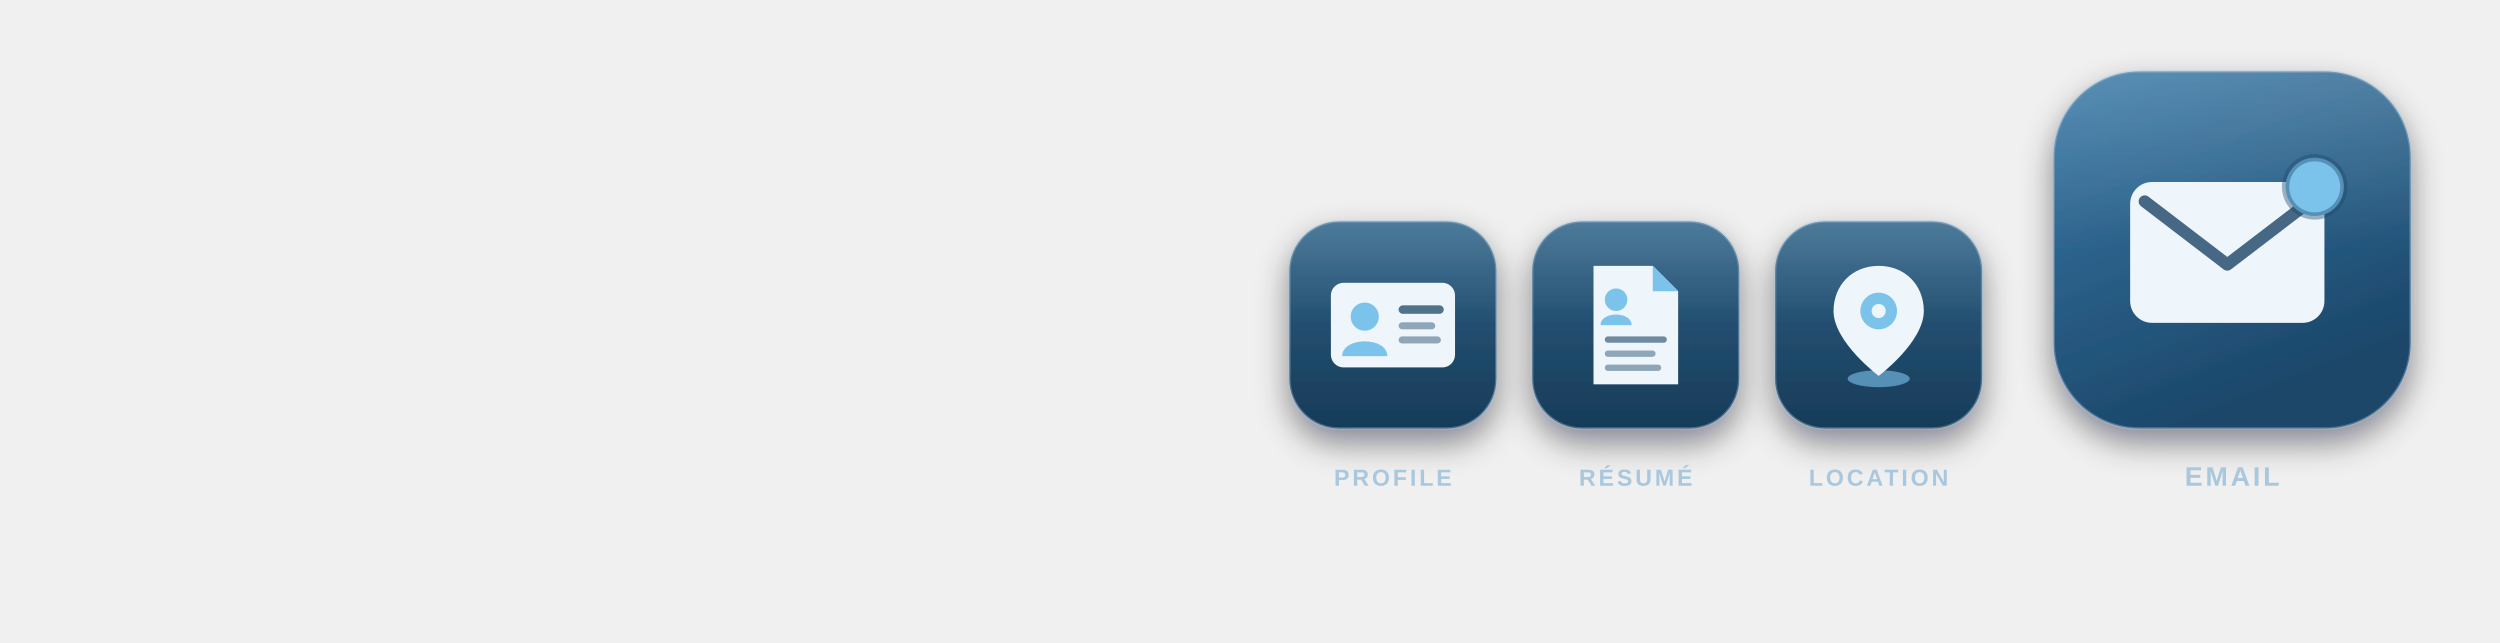
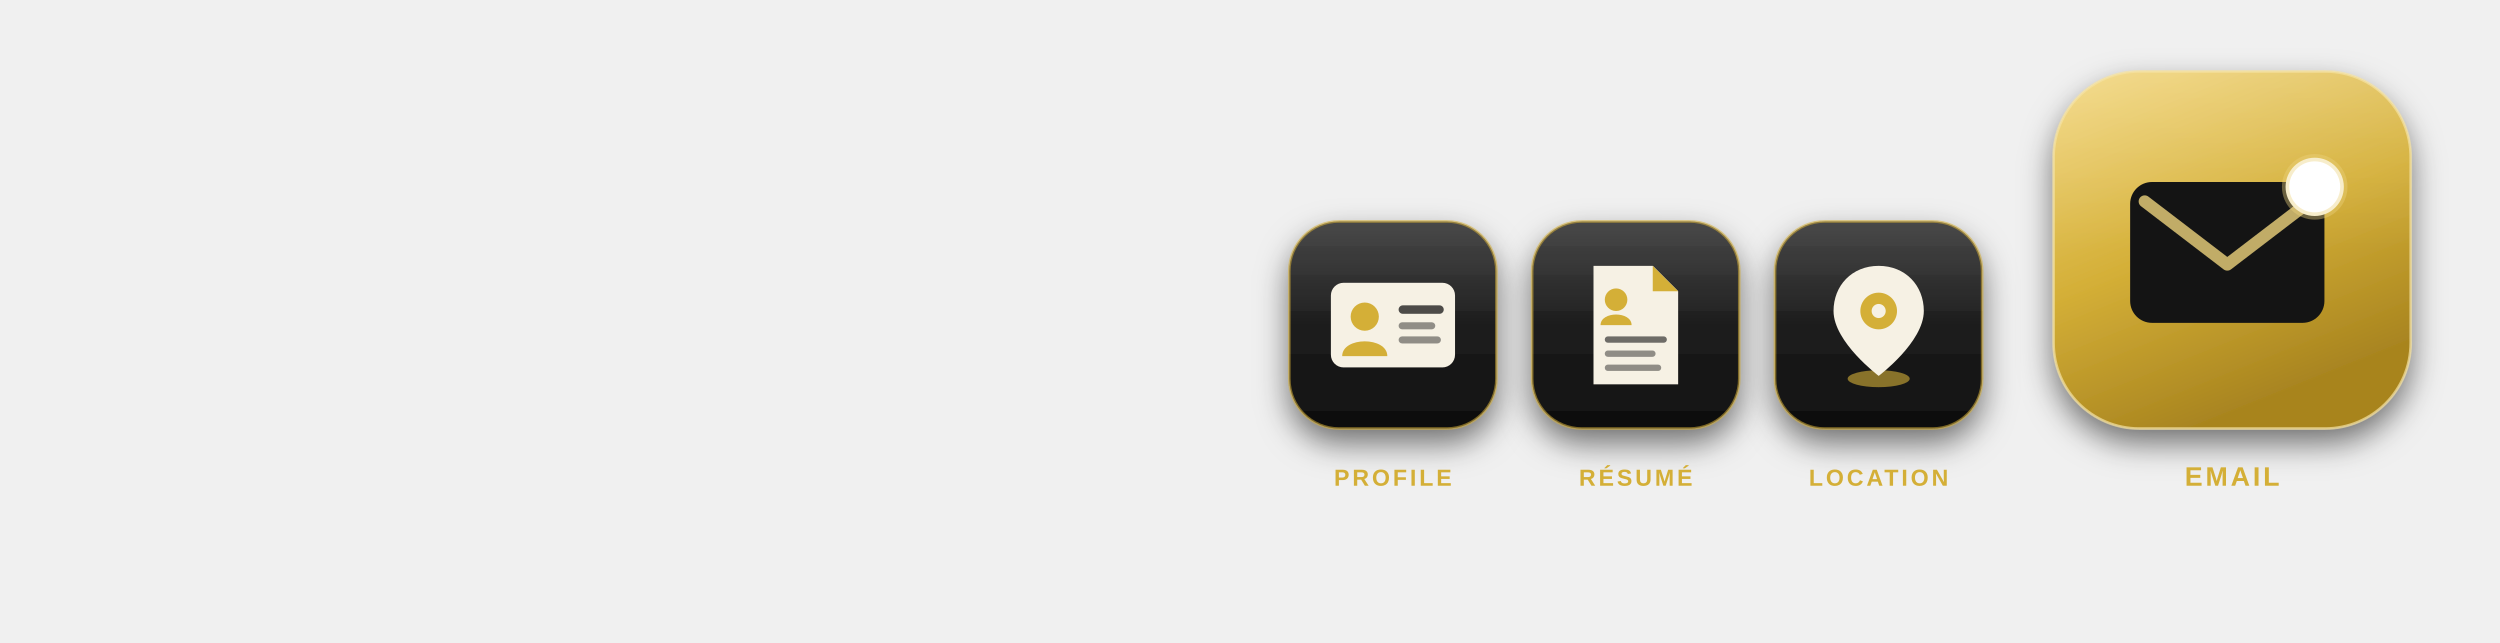
<svg xmlns="http://www.w3.org/2000/svg" viewBox="0 0 1400 360">
  <defs>
    <linearGradient id="fondoChico" x1="0" y1="0" x2="0" y2="1">
-       <stop offset="0" stop-color="#2d6187" />
-       <stop offset="1" stop-color="#173b58" />
+       <stop offset="0" stop-color="#2c2c2c" />
+       <stop offset="1" stop-color="#0f0f0f" />
    </linearGradient>
    <linearGradient id="fondoGrande" x1="0" y1="0" x2="0.4" y2="1">
-       <stop offset="0" stop-color="#3a7aa8" />
-       <stop offset="1" stop-color="#1b4669" />
+       <stop offset="0" stop-color="#f3d77f" />
+       <stop offset="0.55" stop-color="#d4af37" />
+       <stop offset="1" stop-color="#a8841f" />
    </linearGradient>
    <linearGradient id="brillo" x1="0" y1="0" x2="0" y2="1">
-       <stop offset="0" stop-color="#ffffff" stop-opacity="0.16" />
+       <stop offset="0" stop-color="#ffffff" stop-opacity="0.14" />
      <stop offset="0.5" stop-color="#ffffff" stop-opacity="0" />
    </linearGradient>
    <filter id="sombra" x="-30%" y="-30%" width="160%" height="170%">
-       <feDropShadow dx="0" dy="8" stdDeviation="9" flood-color="#000814" flood-opacity="0.45" />
+       <feDropShadow dx="0" dy="8" stdDeviation="9" flood-color="#000000" flood-opacity="0.55" />
    </filter>
  </defs>
  <g filter="url(#sombra)">
    <rect x="722" y="124" width="116" height="116" rx="27.84" fill="url(#fondoChico)" />
  </g>
-   <rect x="722" y="124" width="116" height="116" rx="27.84" fill="url(#brillo)" stroke="#a9c7dd" stroke-opacity="0.35" stroke-width="1.5" />
+   <rect x="722" y="124" width="116" height="116" rx="27.84" fill="url(#brillo)" stroke="#d4af37" stroke-opacity="0.55" stroke-width="1.5" />
  <g transform="translate(740.56,142.56) scale(0.79)">
-     <rect x="6" y="20" width="88" height="60" rx="9" fill="#eef6fc" />
-     <circle cx="30" cy="44" r="10" fill="#7cc3ec" />
-     <path d="M14,72 C14,58 46,58 46,72 Z" fill="#7cc3ec" />
-     <rect x="54" y="36" width="32" height="6" rx="3" fill="#1b4566" opacity="0.75" />
-     <rect x="54" y="48" width="26" height="5" rx="2.5" fill="#1b4566" opacity="0.45" />
-     <rect x="54" y="58" width="30" height="5" rx="2.5" fill="#1b4566" opacity="0.45" />
+     <rect x="6" y="20" width="88" height="60" rx="9" fill="#f6f1e4" />
+     <circle cx="30" cy="44" r="10" fill="#d4af37" />
+     <path d="M14,72 C14,58 46,58 46,72 Z" fill="#d4af37" />
+     <rect x="54" y="36" width="32" height="6" rx="3" fill="#141414" opacity="0.75" />
+     <rect x="54" y="48" width="26" height="5" rx="2.5" fill="#141414" opacity="0.45" />
+     <rect x="54" y="58" width="30" height="5" rx="2.5" fill="#141414" opacity="0.45" />
  </g>
-   <text x="780" y="272" font-family="Segoe UI, Arial, sans-serif" font-size="13" font-weight="700" letter-spacing="1.6" fill="#a9c7dd" text-anchor="middle">PROFILE</text>
+   <text x="780" y="272" font-family="Segoe UI, Arial, sans-serif" font-size="13" font-weight="700" letter-spacing="1.6" fill="#d4af37" text-anchor="middle">PROFILE</text>
  <g filter="url(#sombra)">
    <rect x="858" y="124" width="116" height="116" rx="27.84" fill="url(#fondoChico)" />
  </g>
-   <rect x="858" y="124" width="116" height="116" rx="27.84" fill="url(#brillo)" stroke="#a9c7dd" stroke-opacity="0.35" stroke-width="1.5" />
+   <rect x="858" y="124" width="116" height="116" rx="27.84" fill="url(#brillo)" stroke="#d4af37" stroke-opacity="0.55" stroke-width="1.5" />
  <g transform="translate(876.56,142.56) scale(0.79)">
-     <path d="M20,8 H62 L80,26 V92 H20 Z" fill="#eef6fc" />
-     <path d="M62,8 V26 H80 Z" fill="#7cc3ec" />
-     <circle cx="36" cy="32" r="8" fill="#7cc3ec" />
-     <path d="M25,50 C25,40 47,40 47,50 Z" fill="#7cc3ec" />
-     <rect x="28" y="58" width="44" height="4.5" rx="2.2" fill="#1b4566" opacity="0.6" />
-     <rect x="28" y="68" width="36" height="4.5" rx="2.2" fill="#1b4566" opacity="0.45" />
-     <rect x="28" y="78" width="40" height="4.5" rx="2.2" fill="#1b4566" opacity="0.45" />
+     <path d="M20,8 H62 L80,26 V92 H20 Z" fill="#f6f1e4" />
+     <path d="M62,8 V26 H80 Z" fill="#d4af37" />
+     <circle cx="36" cy="32" r="8" fill="#d4af37" />
+     <path d="M25,50 C25,40 47,40 47,50 Z" fill="#d4af37" />
+     <rect x="28" y="58" width="44" height="4.5" rx="2.2" fill="#141414" opacity="0.6" />
+     <rect x="28" y="68" width="36" height="4.5" rx="2.2" fill="#141414" opacity="0.45" />
+     <rect x="28" y="78" width="40" height="4.5" rx="2.2" fill="#141414" opacity="0.45" />
  </g>
-   <text x="916" y="272" font-family="Segoe UI, Arial, sans-serif" font-size="13" font-weight="700" letter-spacing="1.6" fill="#a9c7dd" text-anchor="middle">RÉSUMÉ</text>
+   <text x="916" y="272" font-family="Segoe UI, Arial, sans-serif" font-size="13" font-weight="700" letter-spacing="1.6" fill="#d4af37" text-anchor="middle">RÉSUMÉ</text>
  <g filter="url(#sombra)">
    <rect x="994" y="124" width="116" height="116" rx="27.84" fill="url(#fondoChico)" />
  </g>
-   <rect x="994" y="124" width="116" height="116" rx="27.84" fill="url(#brillo)" stroke="#a9c7dd" stroke-opacity="0.35" stroke-width="1.5" />
+   <rect x="994" y="124" width="116" height="116" rx="27.84" fill="url(#brillo)" stroke="#d4af37" stroke-opacity="0.55" stroke-width="1.5" />
  <g transform="translate(1012.56,142.56) scale(0.79)">
-     <ellipse cx="50" cy="88" rx="22" ry="6" fill="#7cc3ec" opacity="0.6" />
-     <path d="M50,8 C31,8 18,22 18,40 C18,62 50,86 50,86 C50,86 82,62 82,40 C82,22 69,8 50,8 Z" fill="#eef6fc" />
-     <circle cx="50" cy="40" r="13" fill="#7cc3ec" />
-     <circle cx="50" cy="40" r="5" fill="#eef6fc" />
+     <ellipse cx="50" cy="88" rx="22" ry="6" fill="#d4af37" opacity="0.6" />
+     <path d="M50,8 C31,8 18,22 18,40 C18,62 50,86 50,86 C50,86 82,62 82,40 C82,22 69,8 50,8 Z" fill="#f6f1e4" />
+     <circle cx="50" cy="40" r="13" fill="#d4af37" />
+     <circle cx="50" cy="40" r="5" fill="#f6f1e4" />
  </g>
-   <text x="1052" y="272" font-family="Segoe UI, Arial, sans-serif" font-size="13" font-weight="700" letter-spacing="1.6" fill="#a9c7dd" text-anchor="middle">LOCATION</text>
+   <text x="1052" y="272" font-family="Segoe UI, Arial, sans-serif" font-size="13" font-weight="700" letter-spacing="1.6" fill="#d4af37" text-anchor="middle">LOCATION</text>
  <g filter="url(#sombra)">
    <rect x="1150" y="40" width="200" height="200" rx="48" fill="url(#fondoGrande)" />
  </g>
-   <rect x="1150" y="40" width="200" height="200" rx="48" fill="url(#brillo)" stroke="#a9c7dd" stroke-opacity="0.35" stroke-width="1.5" />
+   <rect x="1150" y="40" width="200" height="200" rx="48" fill="url(#brillo)" stroke="#f6e3a3" stroke-opacity="0.7" stroke-width="1.5" />
  <g transform="translate(1182,72) scale(1.36)">
-     <rect x="8" y="22" width="80" height="58" rx="9" fill="#eef6fc" />
-     <path d="M14,30 L48,56 L82,30" fill="none" stroke="#1b4566" stroke-width="5" stroke-linecap="round" stroke-linejoin="round" opacity="0.8" />
-     <circle cx="84" cy="24" r="12" fill="#7cc3ec" />
-     <circle cx="84" cy="24" r="12" fill="none" stroke="#1b4566" stroke-width="3" opacity="0.4" />
+     <rect x="8" y="22" width="80" height="58" rx="9" fill="#141414" />
+     <path d="M14,30 L48,56 L82,30" fill="none" stroke="#ecd27c" stroke-width="5" stroke-linecap="round" stroke-linejoin="round" opacity="0.8" />
+     <circle cx="84" cy="24" r="12" fill="#ffffff" />
+     <circle cx="84" cy="24" r="12" fill="none" stroke="#ecd27c" stroke-width="3" opacity="0.4" />
  </g>
-   <text x="1250" y="272" font-family="Segoe UI, Arial, sans-serif" font-size="15" font-weight="700" letter-spacing="1.6" fill="#a9c7dd" text-anchor="middle">EMAIL</text>
+   <text x="1250" y="272" font-family="Segoe UI, Arial, sans-serif" font-size="15" font-weight="700" letter-spacing="1.6" fill="#d4af37" text-anchor="middle">EMAIL</text>
</svg>
